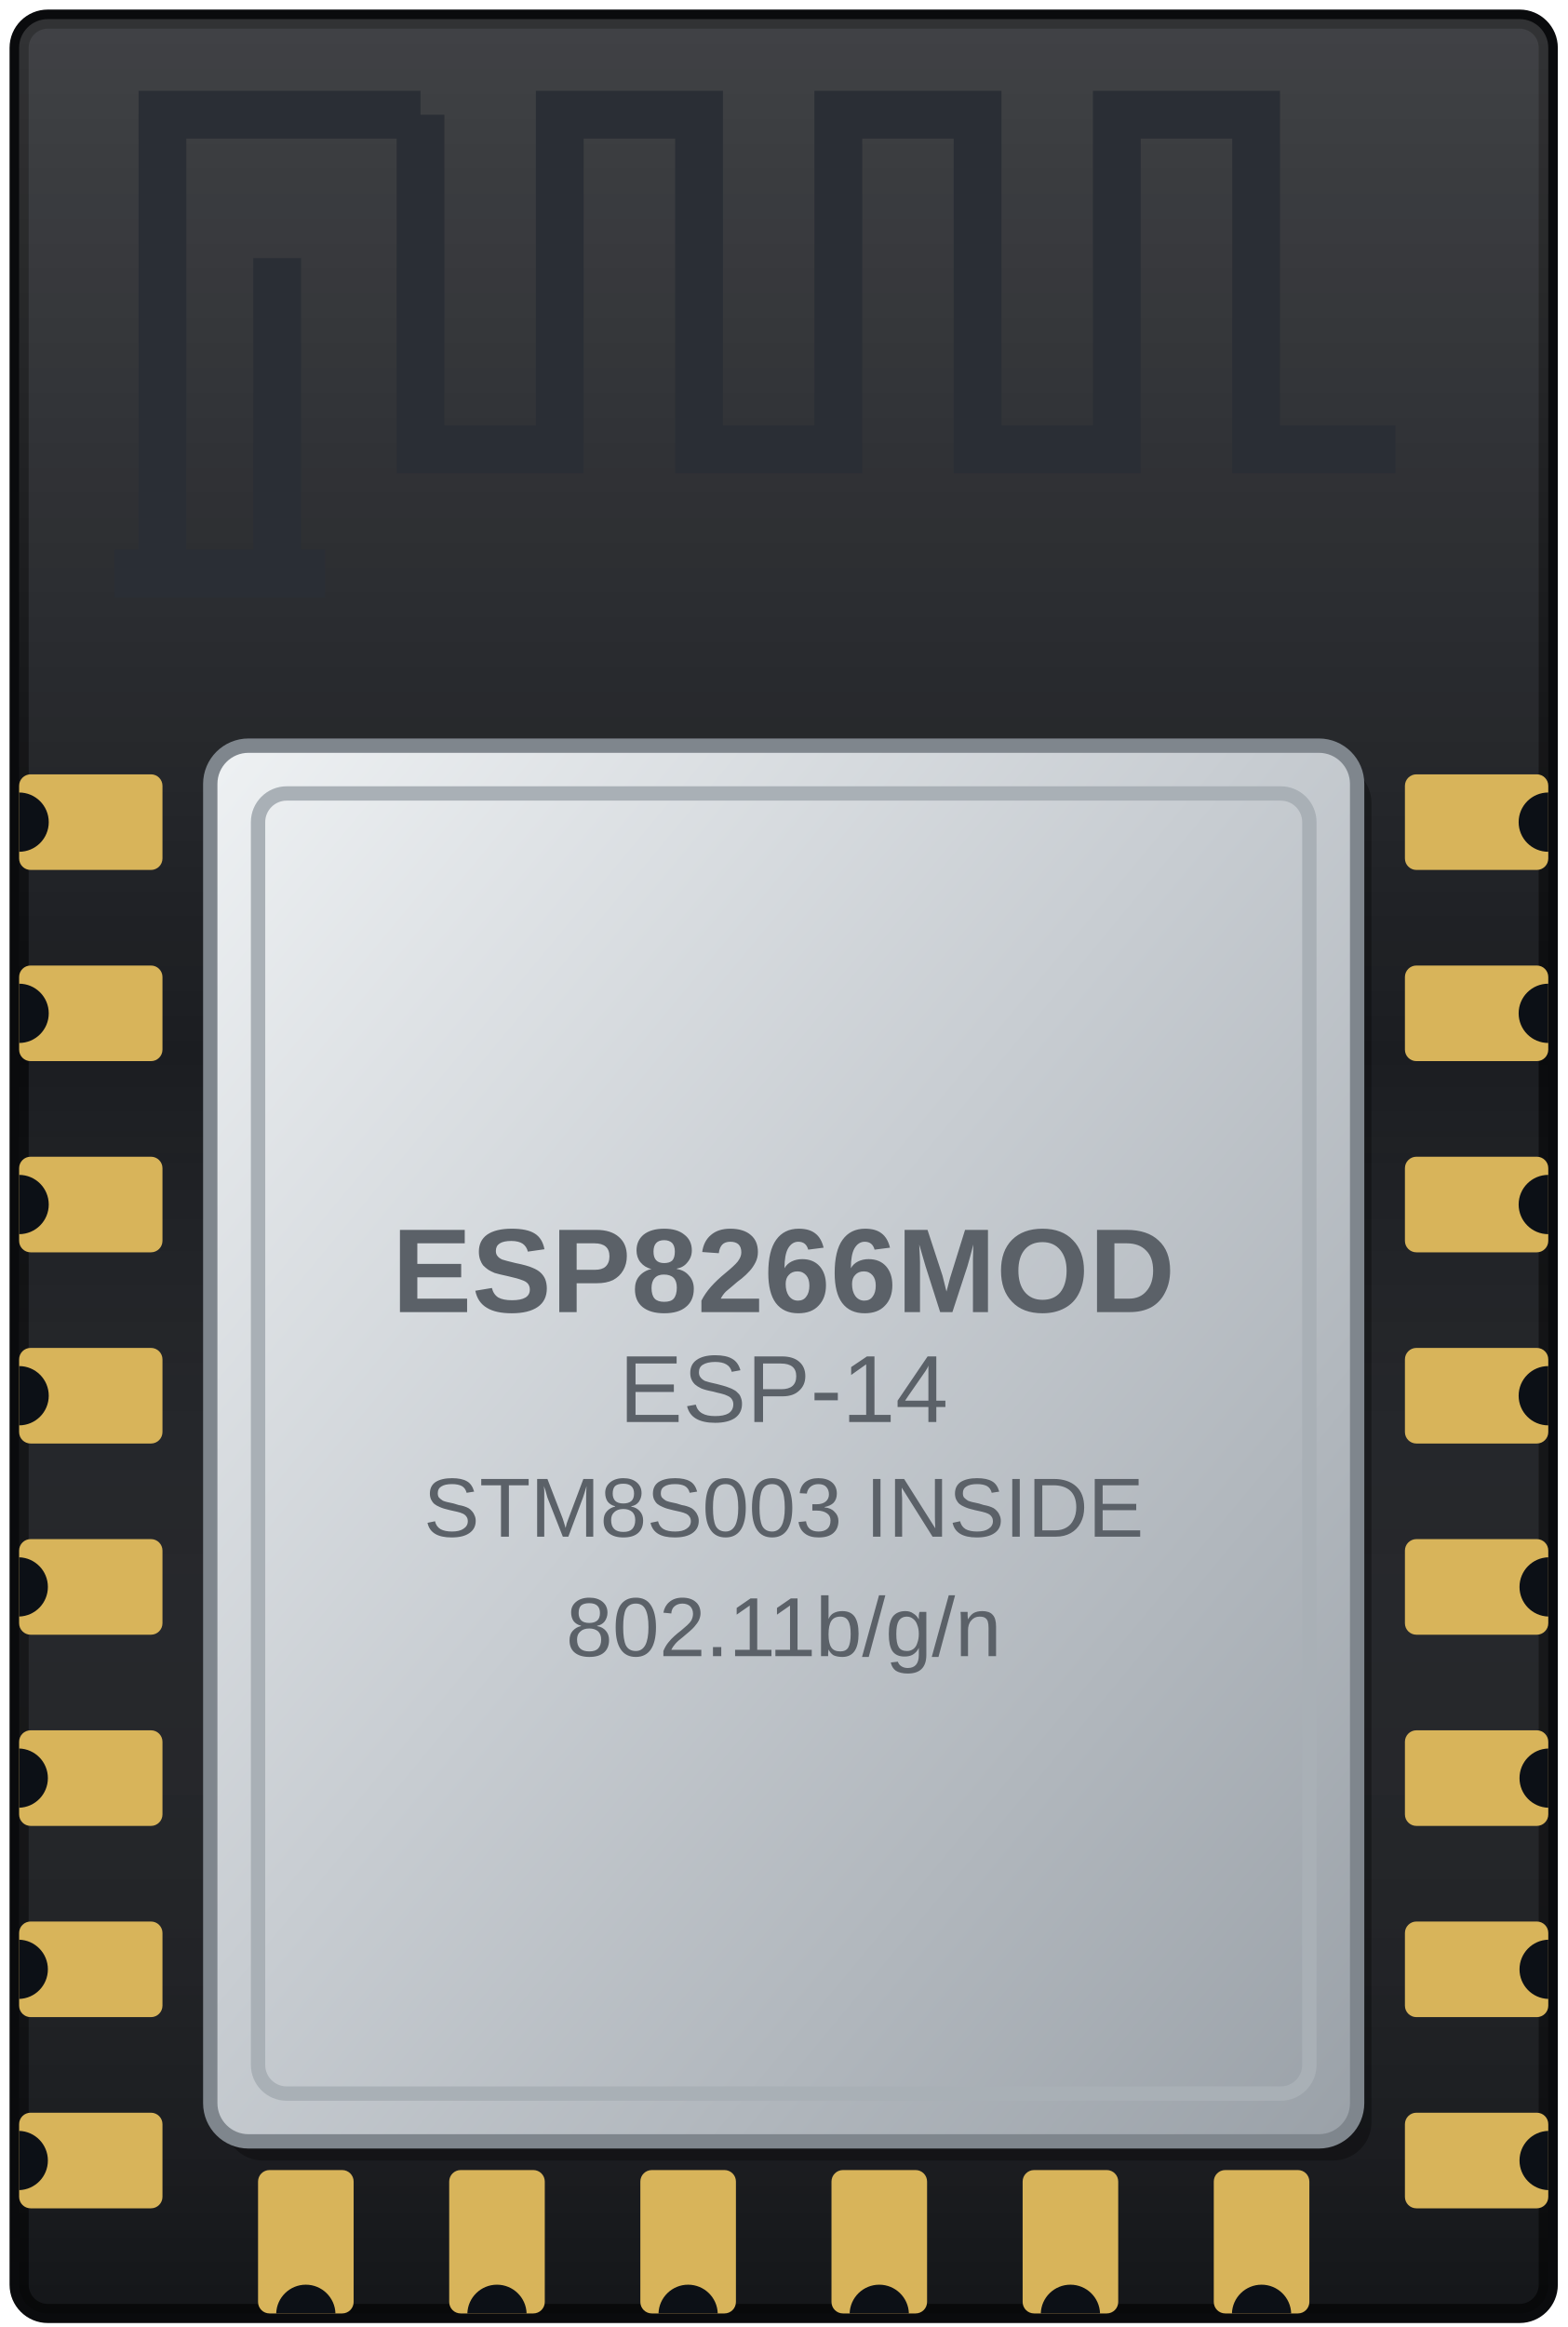
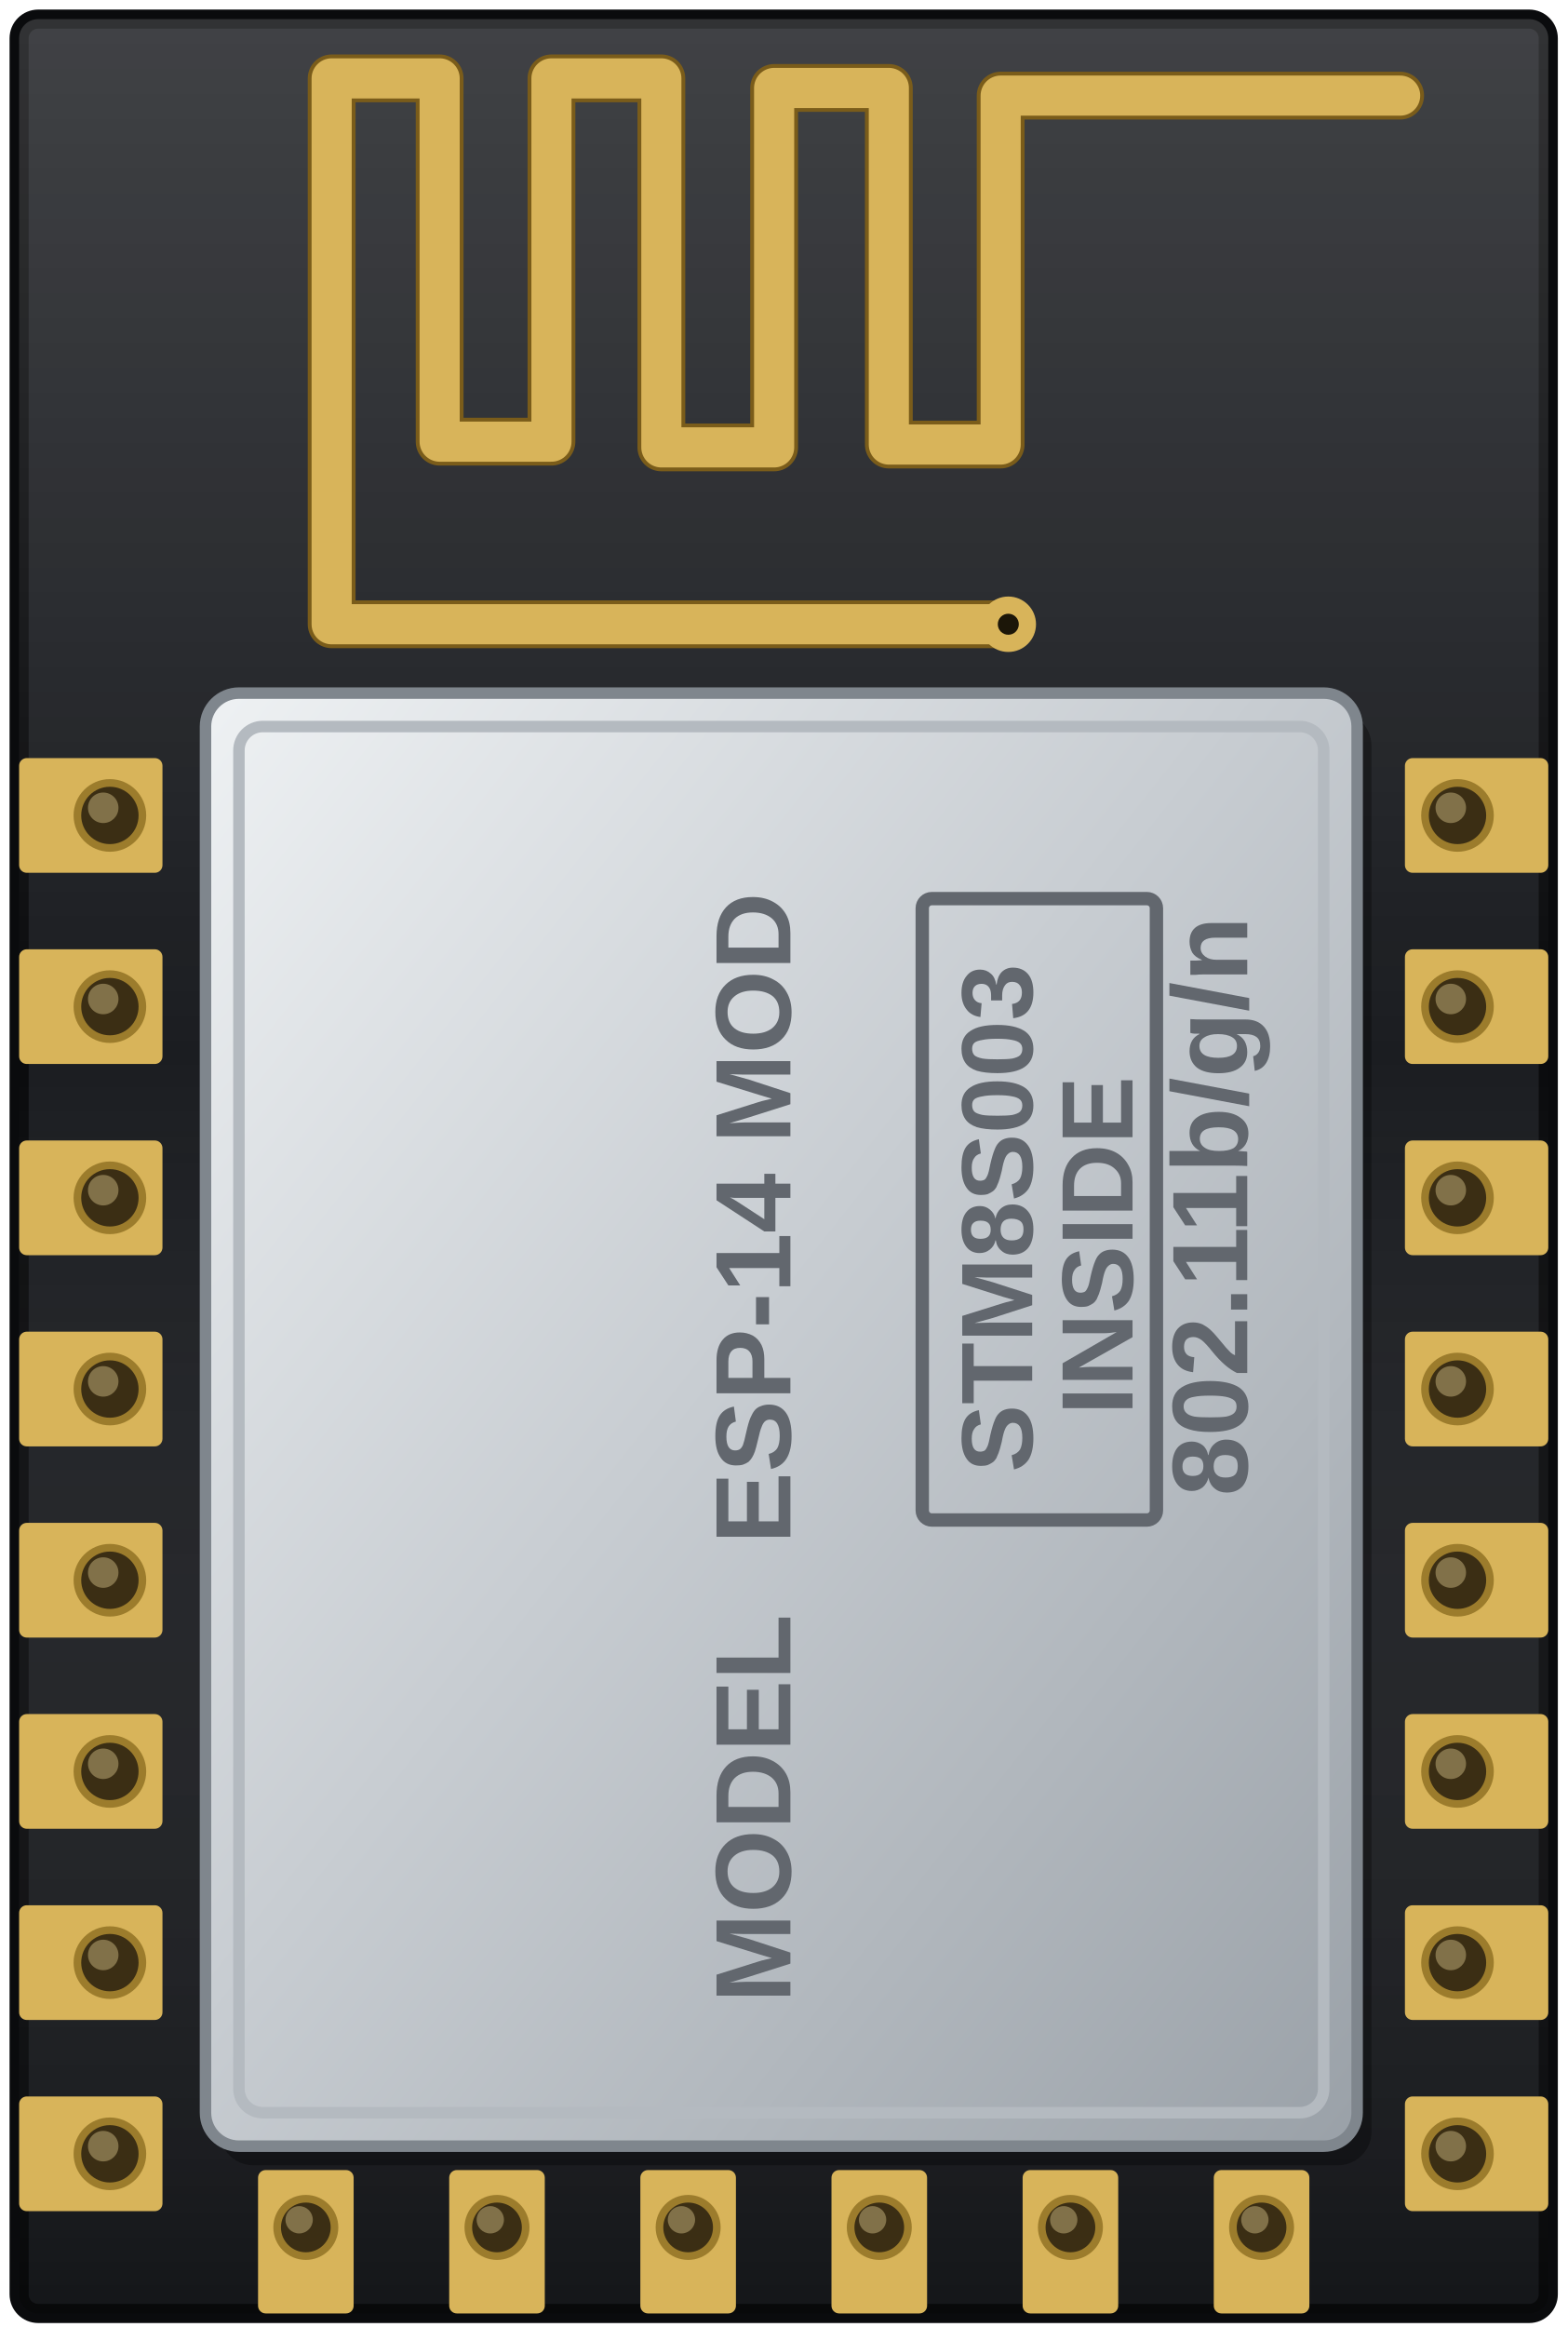
<svg xmlns="http://www.w3.org/2000/svg" version="1.1" width="62px" height="92px" viewBox="0 0 62 92">
  <defs>
    <linearGradient id="luz" x1="0" y1="0" x2="0" y2="1">
      <stop offset="0" stop-color="#ffffff" stop-opacity="0.16" />
      <stop offset="0.45" stop-color="#ffffff" stop-opacity="0" />
      <stop offset="1" stop-color="#000000" stop-opacity="0.22" />
    </linearGradient>
    <linearGradient id="metal" x1="0" y1="0" x2="0" y2="1">
      <stop offset="0" stop-color="#f4f6f8" />
      <stop offset="0.5" stop-color="#b9bfc6" />
      <stop offset="1" stop-color="#868d95" />
    </linearGradient>
    <linearGradient id="metal-h" x1="0" y1="0" x2="1" y2="0">
      <stop offset="0" stop-color="#8a9199" />
      <stop offset="0.35" stop-color="#eef1f4" />
      <stop offset="0.7" stop-color="#b3b9c0" />
      <stop offset="1" stop-color="#7c838b" />
    </linearGradient>
    <radialGradient id="lata" cx="0.4" cy="0.38" r="0.66">
      <stop offset="0" stop-color="#f6f8fa" />
      <stop offset="0.6" stop-color="#c3c9cf" />
      <stop offset="1" stop-color="#8c939b" />
    </radialGradient>
    <linearGradient id="plastico" x1="0" y1="0" x2="0" y2="1">
      <stop offset="0" stop-color="#3a3c40" />
      <stop offset="1" stop-color="#16171a" />
    </linearGradient>
    <linearGradient id="ouro" x1="0" y1="0" x2="0" y2="1">
      <stop offset="0" stop-color="#f4dc8c" />
      <stop offset="1" stop-color="#b88a2c" />
    </linearGradient>
    <linearGradient id="blindagem" x1="0" y1="0" x2="1" y2="1">
      <stop offset="0" stop-color="#eef1f3" />
      <stop offset="0.45" stop-color="#c8cdd2" />
      <stop offset="1" stop-color="#9aa1a8" />
    </linearGradient>
    <radialGradient id="cupula" cx="0.36" cy="0.3" r="0.78">
      <stop offset="0" stop-color="#ffffff" stop-opacity="0.6" />
      <stop offset="0.32" stop-color="#ffffff" stop-opacity="0.1" />
      <stop offset="1" stop-color="#000000" stop-opacity="0.32" />
    </radialGradient>
    <linearGradient id="ceramica" x1="0" y1="0" x2="0" y2="1">
      <stop offset="0" stop-color="#f4f1e8" />
      <stop offset="1" stop-color="#cfc9b8" />
    </linearGradient>
  </defs>
-   <path fill-rule="evenodd" d="M1.89 0.756 L60.094 0.756 A1.134 1.134 0 0 1 61.228 1.89 L61.228 90.331 A1.134 1.134 0 0 1 60.094 91.465 L1.89 91.465 A1.134 1.134 0 0 1 0.756 90.331 L0.756 1.89 A1.134 1.134 0 0 1 1.89 0.756 Z" fill="#1b1d21" stroke="#0a0b0d" stroke-width="0.756" />
-   <path fill-rule="evenodd" d="M1.89 0.756 L60.094 0.756 A1.134 1.134 0 0 1 61.228 1.89 L61.228 90.331 A1.134 1.134 0 0 1 60.094 91.465 L1.89 91.465 A1.134 1.134 0 0 1 0.756 90.331 L0.756 1.89 A1.134 1.134 0 0 1 1.89 0.756 Z" fill="url(#luz)" />
-   <path d="M6.425 22.677 L6.425 4.535" fill="none" stroke="#2a2e35" stroke-width="1.89" stroke-linecap="butt" />
-   <path d="M10.961 22.677 L10.961 10.205" fill="none" stroke="#2a2e35" stroke-width="1.89" stroke-linecap="butt" />
-   <path d="M5.48 4.535 L16.63 4.535" fill="none" stroke="#2a2e35" stroke-width="1.89" stroke-linecap="butt" />
-   <path d="M16.63 4.535 L16.63 17.764 L22.137 17.764 L22.137 4.535 L27.645 4.535 L27.645 17.764 L33.152 17.764 L33.152 4.535 L38.659 4.535 L38.659 17.764 L44.166 17.764 L44.166 4.535 L49.674 4.535 L49.674 17.764 L55.181 17.764" fill="none" stroke="#2a2e35" stroke-width="1.89" stroke-linecap="butt" />
-   <path d="M4.535 22.677 L12.85 22.677" fill="none" stroke="#2a2e35" stroke-width="1.89" stroke-linecap="butt" />
-   <rect x="0.756" y="30.614" width="5.669" height="3.78" rx="0.454" fill="#d8b45a" />
-   <path d="M0.756 31.332 A1.172 1.172 0 0 1 0.756 33.676 Z" fill="#0c1016" />
-   <rect x="0.756" y="38.173" width="5.669" height="3.78" rx="0.454" fill="#d8b45a" />
-   <path d="M0.756 38.891 A1.172 1.172 0 0 1 0.756 41.235 Z" fill="#0c1016" />
-   <rect x="0.756" y="45.732" width="5.669" height="3.78" rx="0.454" fill="#d8b45a" />
-   <path d="M0.756 46.45 A1.172 1.172 0 0 1 0.756 48.794 Z" fill="#0c1016" />
-   <rect x="0.756" y="53.291" width="5.669" height="3.78" rx="0.454" fill="#d8b45a" />
-   <path d="M0.756 54.009 A1.172 1.172 0 0 1 0.756 56.353 Z" fill="#0c1016" />
-   <rect x="0.756" y="60.85" width="5.669" height="3.78" rx="0.454" fill="#d8b45a" />
-   <path d="M0.756 61.569 A1.172 1.172 0 0 1 0.756 63.912 Z" fill="#0c1016" />
-   <rect x="0.756" y="68.409" width="5.669" height="3.78" rx="0.454" fill="#d8b45a" />
-   <path d="M0.756 69.128 A1.172 1.172 0 0 1 0.756 71.471 Z" fill="#0c1016" />
-   <rect x="0.756" y="75.969" width="5.669" height="3.78" rx="0.454" fill="#d8b45a" />
-   <path d="M0.756 76.687 A1.172 1.172 0 0 1 0.756 79.03 Z" fill="#0c1016" />
-   <rect x="0.756" y="83.528" width="5.669" height="3.78" rx="0.454" fill="#d8b45a" />
-   <path d="M0.756 84.246 A1.172 1.172 0 0 1 0.756 86.589 Z" fill="#0c1016" />
-   <rect x="55.559" y="30.614" width="5.669" height="3.78" rx="0.454" fill="#d8b45a" />
-   <path d="M61.228 33.676 A1.172 1.172 0 0 1 61.228 31.332 Z" fill="#0c1016" />
-   <rect x="55.559" y="38.173" width="5.669" height="3.78" rx="0.454" fill="#d8b45a" />
-   <path d="M61.228 41.235 A1.172 1.172 0 0 1 61.228 38.891 Z" fill="#0c1016" />
-   <rect x="55.559" y="45.732" width="5.669" height="3.78" rx="0.454" fill="#d8b45a" />
-   <path d="M61.228 48.794 A1.172 1.172 0 0 1 61.228 46.45 Z" fill="#0c1016" />
-   <rect x="55.559" y="53.291" width="5.669" height="3.78" rx="0.454" fill="#d8b45a" />
-   <path d="M61.228 56.353 A1.172 1.172 0 0 1 61.228 54.009 Z" fill="#0c1016" />
-   <rect x="55.559" y="60.85" width="5.669" height="3.78" rx="0.454" fill="#d8b45a" />
-   <path d="M61.228 63.912 A1.172 1.172 0 0 1 61.228 61.569 Z" fill="#0c1016" />
-   <rect x="55.559" y="68.409" width="5.669" height="3.78" rx="0.454" fill="#d8b45a" />
-   <path d="M61.228 71.471 A1.172 1.172 0 0 1 61.228 69.128 Z" fill="#0c1016" />
-   <rect x="55.559" y="75.969" width="5.669" height="3.78" rx="0.454" fill="#d8b45a" />
-   <path d="M61.228 79.03 A1.172 1.172 0 0 1 61.228 76.687 Z" fill="#0c1016" />
-   <rect x="55.559" y="83.528" width="5.669" height="3.78" rx="0.454" fill="#d8b45a" />
-   <path d="M61.228 86.589 A1.172 1.172 0 0 1 61.228 84.246 Z" fill="#0c1016" />
-   <rect x="10.205" y="85.795" width="3.78" height="5.669" rx="0.454" fill="#d8b45a" />
-   <path d="M10.923 91.465 A1.172 1.172 0 0 1 13.266 91.465 Z" fill="#0c1016" />
-   <rect x="17.764" y="85.795" width="3.78" height="5.669" rx="0.454" fill="#d8b45a" />
-   <path d="M18.482 91.465 A1.172 1.172 0 0 1 20.825 91.465 Z" fill="#0c1016" />
-   <rect x="25.323" y="85.795" width="3.78" height="5.669" rx="0.454" fill="#d8b45a" />
-   <path d="M26.041 91.465 A1.172 1.172 0 0 1 28.384 91.465 Z" fill="#0c1016" />
-   <rect x="32.882" y="85.795" width="3.78" height="5.669" rx="0.454" fill="#d8b45a" />
-   <path d="M33.6 91.465 A1.172 1.172 0 0 1 35.943 91.465 Z" fill="#0c1016" />
-   <rect x="40.441" y="85.795" width="3.78" height="5.669" rx="0.454" fill="#d8b45a" />
-   <path d="M41.159 91.465 A1.172 1.172 0 0 1 43.502 91.465 Z" fill="#0c1016" />
-   <rect x="48" y="85.795" width="3.78" height="5.669" rx="0.454" fill="#d8b45a" />
-   <path d="M48.718 91.465 A1.172 1.172 0 0 1 51.061 91.465 Z" fill="#0c1016" />
-   <rect x="8.882" y="30.236" width="45.354" height="55.181" rx="1.512" fill="#000000" fill-opacity="0.3" />
-   <rect x="8.315" y="29.48" width="45.354" height="55.181" rx="1.512" fill="url(#blindagem)" stroke="#7f868d" stroke-width="0.567" />
-   <rect x="10.205" y="31.37" width="41.575" height="51.402" rx="1.134" fill="none" stroke="#a9b0b6" stroke-width="0.567" />
-   <text transform="translate(30.992 49.984) rotate(0)" x="0" y="1.89" font-family="Arial" font-weight="bold" font-size="4.724" fill="#5b6168" text-anchor="middle">ESP8266MOD</text>
-   <text transform="translate(30.992 54.709) rotate(0)" x="0" y="1.512" font-family="Arial" font-weight="normal" font-size="3.78" fill="#5b6168" text-anchor="middle">ESP-14</text>
-   <text transform="translate(30.992 59.433) rotate(0)" x="0" y="1.323" font-family="Arial" font-weight="normal" font-size="3.307" fill="#5b6168" text-anchor="middle">STM8S003 INSIDE</text>
-   <text transform="translate(30.992 64.157) rotate(0)" x="0" y="1.323" font-family="Arial" font-weight="normal" font-size="3.307" fill="#5b6168" text-anchor="middle">802.11b/g/n</text>
+   <path fill-rule="evenodd" d="M1.512 0.756 L60.472 0.756 A0.756 0.756 0 0 1 61.228 1.512 L61.228 90.709 A0.756 0.756 0 0 1 60.472 91.465 L1.512 91.465 A0.756 0.756 0 0 1 0.756 90.709 L0.756 1.512 A0.756 0.756 0 0 1 1.512 0.756 Z" fill="#1b1d21" stroke="#0a0b0d" stroke-width="0.756" />
+   <path fill-rule="evenodd" d="M1.512 0.756 L60.472 0.756 A0.756 0.756 0 0 1 61.228 1.512 L61.228 90.709 A0.756 0.756 0 0 1 60.472 91.465 L1.512 91.465 A0.756 0.756 0 0 1 0.756 90.709 L0.756 1.512 A0.756 0.756 0 0 1 1.512 0.756 Z" fill="url(#luz)" />
+   <path stroke-linejoin="round" d="M39.874 24.68 L13.115 24.68 L13.115 3.099 L17.386 3.099 L17.386 17.461 L21.808 17.461 L21.808 3.099 L26.154 3.099 L26.154 17.688 L30.614 17.688 L30.614 3.477 L35.15 3.477 L35.15 17.575 L39.572 17.575 L39.572 3.78 L55.37 3.78" fill="none" stroke="#7a5c1a" stroke-width="1.89" stroke-linecap="round" />
+   <path stroke-linejoin="round" d="M39.874 24.68 L13.115 24.68 L13.115 3.099 L17.386 3.099 L17.386 17.461 L21.808 17.461 L21.808 3.099 L26.154 3.099 L26.154 17.688 L30.614 17.688 L30.614 3.477 L35.15 3.477 L35.15 17.575 L39.572 17.575 L39.572 3.78 L55.37 3.78" fill="none" stroke="#d8b45a" stroke-width="1.587" stroke-linecap="round" />
+   <circle cx="39.874" cy="24.68" r="1.096" fill="#d8b45a" />
+   <circle cx="39.874" cy="24.68" r="0.416" fill="#1c1608" />
+   <rect x="0.756" y="29.972" width="5.669" height="4.535" rx="0.302" fill="#d8b45a" />
+   <circle cx="4.346" cy="32.239" r="1.436" fill="#9c7c2c" />
+   <circle cx="4.346" cy="32.239" r="1.134" fill="#3b2e14" />
+   <circle cx="4.082" cy="31.937" r="0.603" fill="#d8c48a" fill-opacity="0.45" />
+   <rect x="0.756" y="37.531" width="5.669" height="4.535" rx="0.302" fill="#d8b45a" />
+   <circle cx="4.346" cy="39.798" r="1.436" fill="#9c7c2c" />
+   <circle cx="4.346" cy="39.798" r="1.134" fill="#3b2e14" />
+   <circle cx="4.082" cy="39.496" r="0.603" fill="#d8c48a" fill-opacity="0.45" />
+   <rect x="0.756" y="45.09" width="5.669" height="4.535" rx="0.302" fill="#d8b45a" />
+   <circle cx="4.346" cy="47.357" r="1.436" fill="#9c7c2c" />
+   <circle cx="4.346" cy="47.357" r="1.134" fill="#3b2e14" />
+   <circle cx="4.082" cy="47.055" r="0.603" fill="#d8c48a" fill-opacity="0.45" />
+   <rect x="0.756" y="52.649" width="5.669" height="4.535" rx="0.302" fill="#d8b45a" />
+   <circle cx="4.346" cy="54.917" r="1.436" fill="#9c7c2c" />
+   <circle cx="4.346" cy="54.917" r="1.134" fill="#3b2e14" />
+   <circle cx="4.082" cy="54.614" r="0.603" fill="#d8c48a" fill-opacity="0.45" />
+   <rect x="0.756" y="60.208" width="5.669" height="4.535" rx="0.302" fill="#d8b45a" />
+   <circle cx="4.346" cy="62.476" r="1.436" fill="#9c7c2c" />
+   <circle cx="4.346" cy="62.476" r="1.134" fill="#3b2e14" />
+   <circle cx="4.082" cy="62.173" r="0.603" fill="#d8c48a" fill-opacity="0.45" />
+   <rect x="0.756" y="67.767" width="5.669" height="4.535" rx="0.302" fill="#d8b45a" />
+   <circle cx="4.346" cy="70.035" r="1.436" fill="#9c7c2c" />
+   <circle cx="4.346" cy="70.035" r="1.134" fill="#3b2e14" />
+   <circle cx="4.082" cy="69.732" r="0.603" fill="#d8c48a" fill-opacity="0.45" />
+   <rect x="0.756" y="75.326" width="5.669" height="4.535" rx="0.302" fill="#d8b45a" />
+   <circle cx="4.346" cy="77.594" r="1.436" fill="#9c7c2c" />
+   <circle cx="4.346" cy="77.594" r="1.134" fill="#3b2e14" />
+   <circle cx="4.082" cy="77.291" r="0.603" fill="#d8c48a" fill-opacity="0.45" />
+   <rect x="0.756" y="82.885" width="5.669" height="4.535" rx="0.302" fill="#d8b45a" />
+   <circle cx="4.346" cy="85.153" r="1.436" fill="#9c7c2c" />
+   <circle cx="4.346" cy="85.153" r="1.134" fill="#3b2e14" />
+   <circle cx="4.082" cy="84.85" r="0.603" fill="#d8c48a" fill-opacity="0.45" />
+   <rect x="55.559" y="29.972" width="5.669" height="4.535" rx="0.302" fill="#d8b45a" />
+   <circle cx="57.638" cy="32.239" r="1.436" fill="#9c7c2c" />
+   <circle cx="57.638" cy="32.239" r="1.134" fill="#3b2e14" />
+   <circle cx="57.373" cy="31.937" r="0.603" fill="#d8c48a" fill-opacity="0.45" />
+   <rect x="55.559" y="37.531" width="5.669" height="4.535" rx="0.302" fill="#d8b45a" />
+   <circle cx="57.638" cy="39.798" r="1.436" fill="#9c7c2c" />
+   <circle cx="57.638" cy="39.798" r="1.134" fill="#3b2e14" />
+   <circle cx="57.373" cy="39.496" r="0.603" fill="#d8c48a" fill-opacity="0.45" />
+   <rect x="55.559" y="45.09" width="5.669" height="4.535" rx="0.302" fill="#d8b45a" />
+   <circle cx="57.638" cy="47.357" r="1.436" fill="#9c7c2c" />
+   <circle cx="57.638" cy="47.357" r="1.134" fill="#3b2e14" />
+   <circle cx="57.373" cy="47.055" r="0.603" fill="#d8c48a" fill-opacity="0.45" />
+   <rect x="55.559" y="52.649" width="5.669" height="4.535" rx="0.302" fill="#d8b45a" />
+   <circle cx="57.638" cy="54.917" r="1.436" fill="#9c7c2c" />
+   <circle cx="57.638" cy="54.917" r="1.134" fill="#3b2e14" />
+   <circle cx="57.373" cy="54.614" r="0.603" fill="#d8c48a" fill-opacity="0.45" />
+   <rect x="55.559" y="60.208" width="5.669" height="4.535" rx="0.302" fill="#d8b45a" />
+   <circle cx="57.638" cy="62.476" r="1.436" fill="#9c7c2c" />
+   <circle cx="57.638" cy="62.476" r="1.134" fill="#3b2e14" />
+   <circle cx="57.373" cy="62.173" r="0.603" fill="#d8c48a" fill-opacity="0.45" />
+   <rect x="55.559" y="67.767" width="5.669" height="4.535" rx="0.302" fill="#d8b45a" />
+   <circle cx="57.638" cy="70.035" r="1.436" fill="#9c7c2c" />
+   <circle cx="57.638" cy="70.035" r="1.134" fill="#3b2e14" />
+   <circle cx="57.373" cy="69.732" r="0.603" fill="#d8c48a" fill-opacity="0.45" />
+   <rect x="55.559" y="75.326" width="5.669" height="4.535" rx="0.302" fill="#d8b45a" />
+   <circle cx="57.638" cy="77.594" r="1.436" fill="#9c7c2c" />
+   <circle cx="57.638" cy="77.594" r="1.134" fill="#3b2e14" />
+   <circle cx="57.373" cy="77.291" r="0.603" fill="#d8c48a" fill-opacity="0.45" />
+   <rect x="55.559" y="82.885" width="5.669" height="4.535" rx="0.302" fill="#d8b45a" />
+   <circle cx="57.638" cy="85.153" r="1.436" fill="#9c7c2c" />
+   <circle cx="57.638" cy="85.153" r="1.134" fill="#3b2e14" />
+   <circle cx="57.373" cy="84.85" r="0.603" fill="#d8c48a" fill-opacity="0.45" />
+   <rect x="10.205" y="85.795" width="3.78" height="5.669" rx="0.302" fill="#d8b45a" />
+   <circle cx="12.094" cy="88.063" r="1.285" fill="#9c7c2c" />
+   <circle cx="12.094" cy="88.063" r="0.983" fill="#3b2e14" />
+   <circle cx="11.83" cy="87.761" r="0.54" fill="#d8c48a" fill-opacity="0.45" />
+   <rect x="17.764" y="85.795" width="3.78" height="5.669" rx="0.302" fill="#d8b45a" />
+   <circle cx="19.654" cy="88.063" r="1.285" fill="#9c7c2c" />
+   <circle cx="19.654" cy="88.063" r="0.983" fill="#3b2e14" />
+   <circle cx="19.389" cy="87.761" r="0.54" fill="#d8c48a" fill-opacity="0.45" />
+   <rect x="25.323" y="85.795" width="3.78" height="5.669" rx="0.302" fill="#d8b45a" />
+   <circle cx="27.213" cy="88.063" r="1.285" fill="#9c7c2c" />
+   <circle cx="27.213" cy="88.063" r="0.983" fill="#3b2e14" />
+   <circle cx="26.948" cy="87.761" r="0.54" fill="#d8c48a" fill-opacity="0.45" />
+   <rect x="32.882" y="85.795" width="3.78" height="5.669" rx="0.302" fill="#d8b45a" />
+   <circle cx="34.772" cy="88.063" r="1.285" fill="#9c7c2c" />
+   <circle cx="34.772" cy="88.063" r="0.983" fill="#3b2e14" />
+   <circle cx="34.507" cy="87.761" r="0.54" fill="#d8c48a" fill-opacity="0.45" />
+   <rect x="40.441" y="85.795" width="3.78" height="5.669" rx="0.302" fill="#d8b45a" />
+   <circle cx="42.331" cy="88.063" r="1.285" fill="#9c7c2c" />
+   <circle cx="42.331" cy="88.063" r="0.983" fill="#3b2e14" />
+   <circle cx="42.066" cy="87.761" r="0.54" fill="#d8c48a" fill-opacity="0.45" />
+   <rect x="48" y="85.795" width="3.78" height="5.669" rx="0.302" fill="#d8b45a" />
+   <circle cx="49.89" cy="88.063" r="1.285" fill="#9c7c2c" />
+   <circle cx="49.89" cy="88.063" r="0.983" fill="#3b2e14" />
+   <circle cx="49.625" cy="87.761" r="0.54" fill="#d8c48a" fill-opacity="0.45" />
+   <rect x="8.693" y="28.157" width="45.543" height="57.449" rx="1.323" fill="#000000" fill-opacity="0.32" />
+   <rect x="8.126" y="27.402" width="45.543" height="57.449" rx="1.323" fill="url(#blindagem)" stroke="#7f868d" stroke-width="0.454" />
+   <rect x="9.449" y="28.724" width="42.898" height="54.803" rx="0.945" fill="none" stroke="#b4bac0" stroke-width="0.454" />
+   <text transform="translate(31.257 79.181) rotate(-90)" x="0" y="0" font-family="Arial" font-weight="bold" font-size="4.252" fill="#62676e" text-anchor="start">MODEL</text>
+   <text transform="translate(31.257 61.039) rotate(-90)" x="0" y="0" font-family="Arial" font-weight="bold" font-size="4.252" fill="#62676e" text-anchor="start">ESP-14 MOD</text>
+   <text transform="translate(40.819 58.205) rotate(-90)" x="0" y="0" font-family="Arial" font-weight="bold" font-size="4.016" fill="#62676e" text-anchor="start">STM8S003</text>
+   <text transform="translate(44.787 55.937) rotate(-90)" x="0" y="0" font-family="Arial" font-weight="bold" font-size="4.016" fill="#62676e" text-anchor="start">INSIDE</text>
+   <text transform="translate(49.323 59.15) rotate(-90)" x="0" y="0" font-family="Arial" font-weight="bold" font-size="4.252" fill="#62676e" text-anchor="start">802.11b/g/n</text>
+   <rect x="36.472" y="35.528" width="9.26" height="24.567" rx="0.378" fill="none" stroke="#62676e" stroke-width="0.529" />
</svg>
